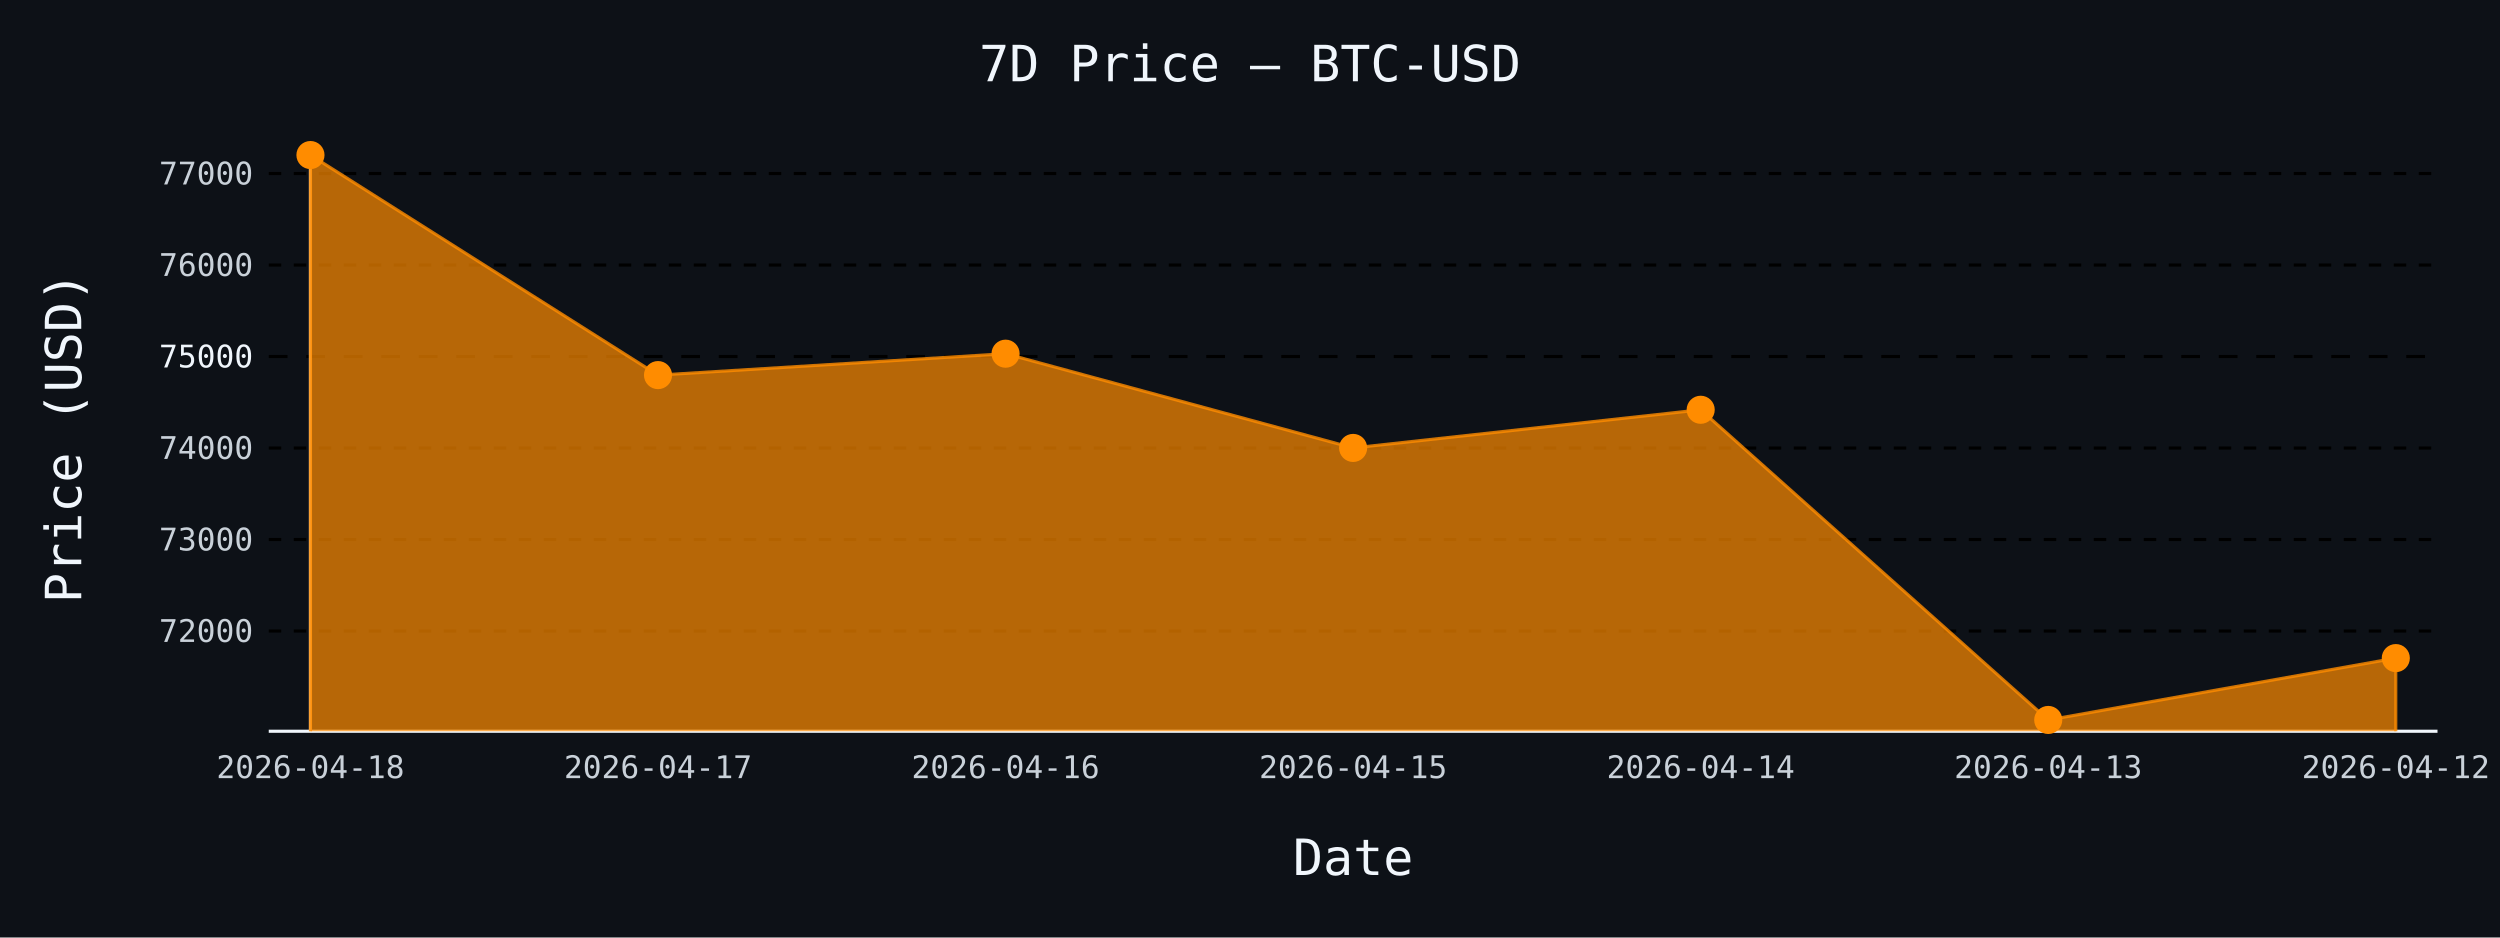
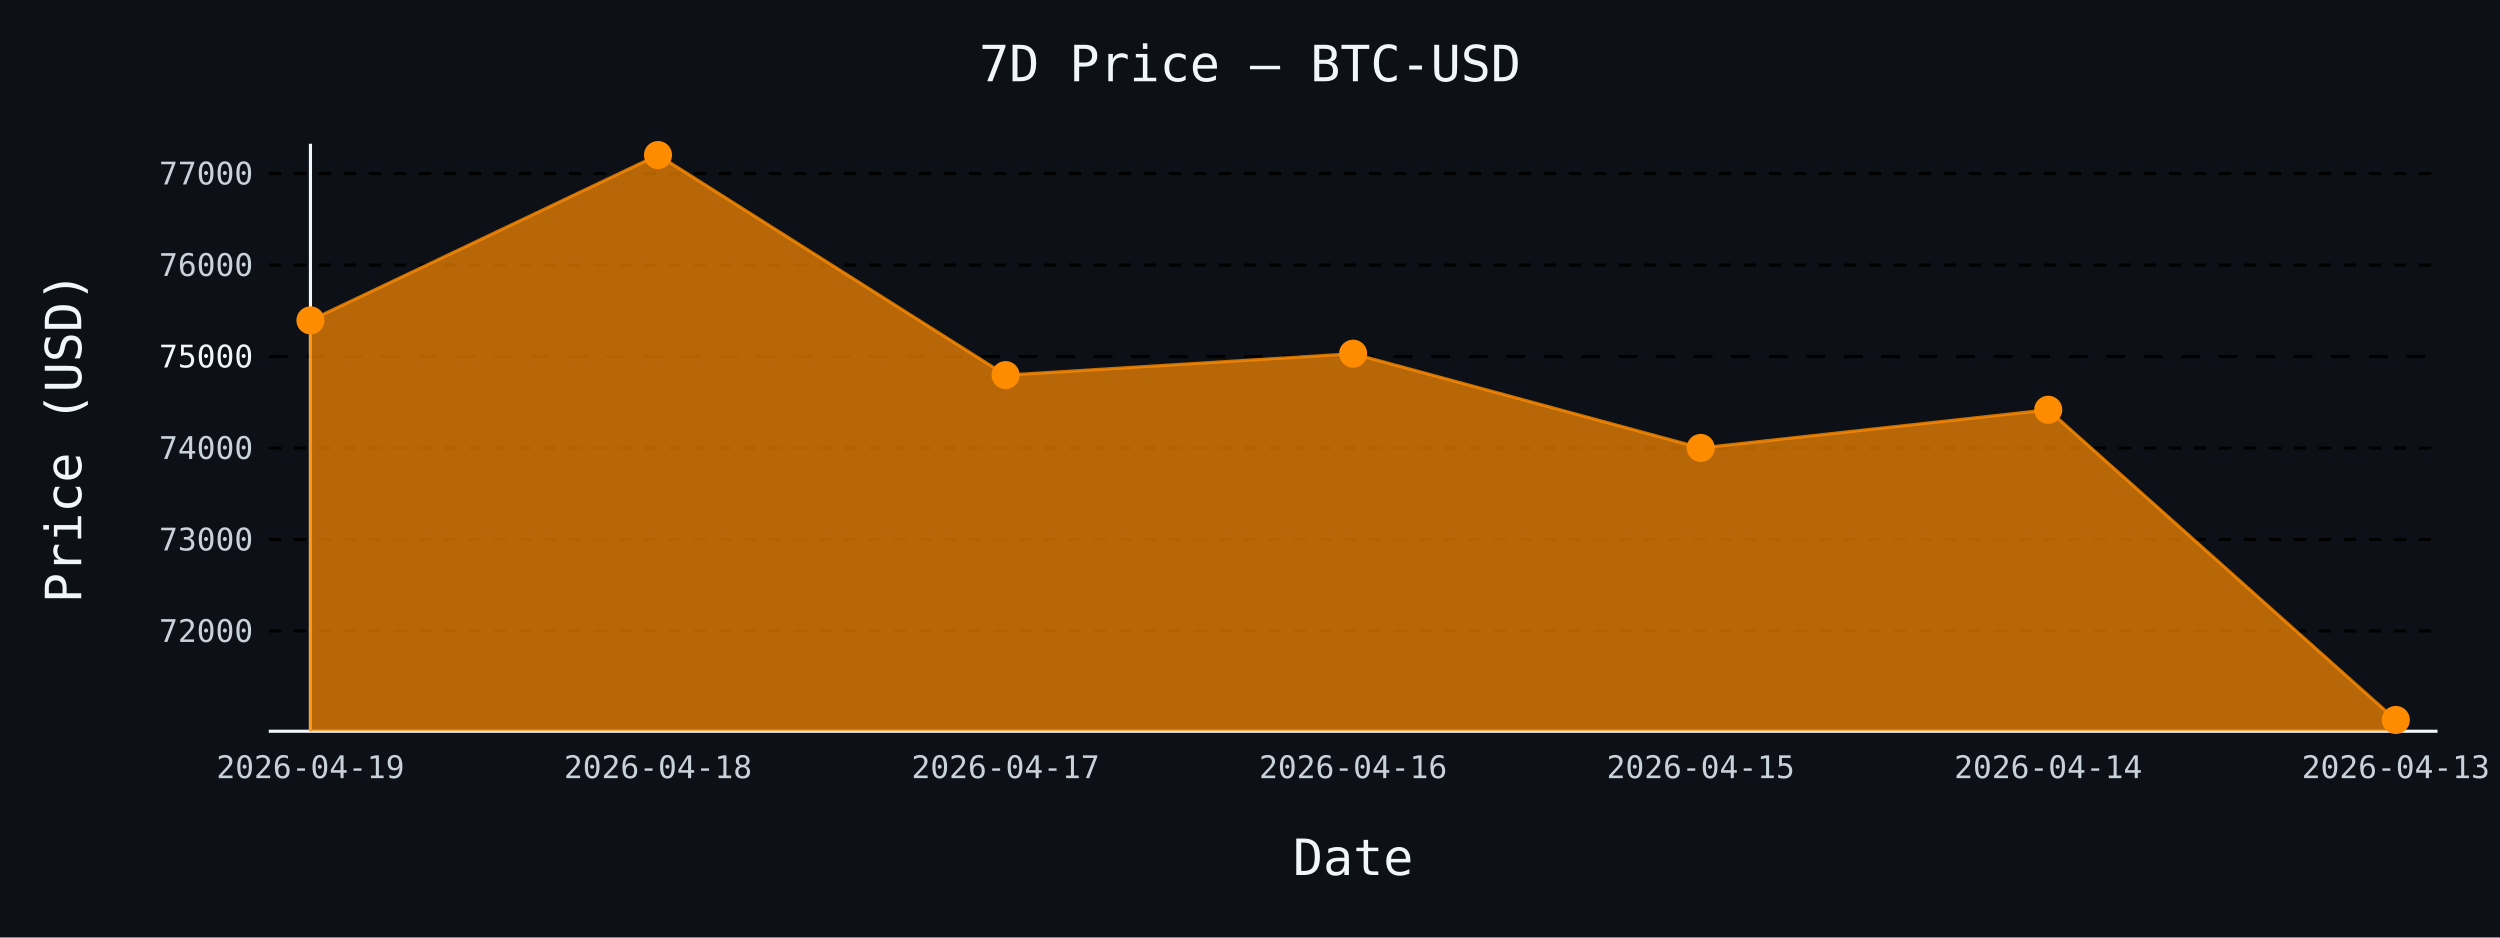
- <svg xmlns="http://www.w3.org/2000/svg" id="chart-4b5bae86-4997-47b2-a2f1-ea8332b440a9" class="pygal-chart" viewBox="0 0 800 300">
+ <svg xmlns="http://www.w3.org/2000/svg" id="chart-c28aefe4-2bd6-4aee-ab83-9752ec40e5cc" class="pygal-chart" viewBox="0 0 800 300">
  <defs>
-     <style type="text/css">#chart-4b5bae86-4997-47b2-a2f1-ea8332b440a9{-webkit-user-select:none;-webkit-font-smoothing:antialiased;font-family:monospace}#chart-4b5bae86-4997-47b2-a2f1-ea8332b440a9 .title{font-family:monospace;font-size:16px}#chart-4b5bae86-4997-47b2-a2f1-ea8332b440a9 .legends .legend text{font-family:monospace;font-size:14px}#chart-4b5bae86-4997-47b2-a2f1-ea8332b440a9 .axis text{font-family:monospace;font-size:10px}#chart-4b5bae86-4997-47b2-a2f1-ea8332b440a9 .axis text.major{font-family:monospace;font-size:10px}#chart-4b5bae86-4997-47b2-a2f1-ea8332b440a9 .text-overlay text.value{font-family:monospace;font-size:16px}#chart-4b5bae86-4997-47b2-a2f1-ea8332b440a9 .text-overlay text.label{font-family:monospace;font-size:10px}#chart-4b5bae86-4997-47b2-a2f1-ea8332b440a9 .tooltip{font-family:monospace;font-size:14px}#chart-4b5bae86-4997-47b2-a2f1-ea8332b440a9 text.no_data{font-family:monospace;font-size:64px}
- #chart-4b5bae86-4997-47b2-a2f1-ea8332b440a9{background-color:#0d1117}#chart-4b5bae86-4997-47b2-a2f1-ea8332b440a9 path,#chart-4b5bae86-4997-47b2-a2f1-ea8332b440a9 line,#chart-4b5bae86-4997-47b2-a2f1-ea8332b440a9 rect,#chart-4b5bae86-4997-47b2-a2f1-ea8332b440a9 circle{-webkit-transition:150ms;-moz-transition:150ms;transition:150ms}#chart-4b5bae86-4997-47b2-a2f1-ea8332b440a9 .graph &gt; .background{fill:#0d1117}#chart-4b5bae86-4997-47b2-a2f1-ea8332b440a9 .plot &gt; .background{fill:#0d1117}#chart-4b5bae86-4997-47b2-a2f1-ea8332b440a9 .graph{fill:#c9d1d9}#chart-4b5bae86-4997-47b2-a2f1-ea8332b440a9 text.no_data{fill:#f0f6fc}#chart-4b5bae86-4997-47b2-a2f1-ea8332b440a9 .title{fill:#f0f6fc}#chart-4b5bae86-4997-47b2-a2f1-ea8332b440a9 .legends .legend text{fill:#c9d1d9}#chart-4b5bae86-4997-47b2-a2f1-ea8332b440a9 .legends .legend:hover text{fill:#f0f6fc}#chart-4b5bae86-4997-47b2-a2f1-ea8332b440a9 .axis .line{stroke:#f0f6fc}#chart-4b5bae86-4997-47b2-a2f1-ea8332b440a9 .axis .guide.line{stroke:#8b949e}#chart-4b5bae86-4997-47b2-a2f1-ea8332b440a9 .axis .major.line{stroke:#c9d1d9}#chart-4b5bae86-4997-47b2-a2f1-ea8332b440a9 .axis text.major{fill:#f0f6fc}#chart-4b5bae86-4997-47b2-a2f1-ea8332b440a9 .axis.y .guides:hover .guide.line,#chart-4b5bae86-4997-47b2-a2f1-ea8332b440a9 .line-graph .axis.x .guides:hover .guide.line,#chart-4b5bae86-4997-47b2-a2f1-ea8332b440a9 .stackedline-graph .axis.x .guides:hover .guide.line,#chart-4b5bae86-4997-47b2-a2f1-ea8332b440a9 .xy-graph .axis.x .guides:hover .guide.line{stroke:#f0f6fc}#chart-4b5bae86-4997-47b2-a2f1-ea8332b440a9 .axis .guides:hover text{fill:#f0f6fc}#chart-4b5bae86-4997-47b2-a2f1-ea8332b440a9 .reactive{fill-opacity:.7;stroke-opacity:.8;stroke-width:1}#chart-4b5bae86-4997-47b2-a2f1-ea8332b440a9 .ci{stroke:#c9d1d9}#chart-4b5bae86-4997-47b2-a2f1-ea8332b440a9 .reactive.active,#chart-4b5bae86-4997-47b2-a2f1-ea8332b440a9 .active .reactive{fill-opacity:.8;stroke-opacity:.9;stroke-width:4}#chart-4b5bae86-4997-47b2-a2f1-ea8332b440a9 .ci .reactive.active{stroke-width:1.5}#chart-4b5bae86-4997-47b2-a2f1-ea8332b440a9 .series text{fill:#f0f6fc}#chart-4b5bae86-4997-47b2-a2f1-ea8332b440a9 .tooltip rect{fill:#0d1117;stroke:#f0f6fc;-webkit-transition:opacity 150ms;-moz-transition:opacity 150ms;transition:opacity 150ms}#chart-4b5bae86-4997-47b2-a2f1-ea8332b440a9 .tooltip .label{fill:#c9d1d9}#chart-4b5bae86-4997-47b2-a2f1-ea8332b440a9 .tooltip .label{fill:#c9d1d9}#chart-4b5bae86-4997-47b2-a2f1-ea8332b440a9 .tooltip .legend{font-size:.8em;fill:#8b949e}#chart-4b5bae86-4997-47b2-a2f1-ea8332b440a9 .tooltip .x_label{font-size:.6em;fill:#f0f6fc}#chart-4b5bae86-4997-47b2-a2f1-ea8332b440a9 .tooltip .xlink{font-size:.5em;text-decoration:underline}#chart-4b5bae86-4997-47b2-a2f1-ea8332b440a9 .tooltip .value{font-size:1.5em}#chart-4b5bae86-4997-47b2-a2f1-ea8332b440a9 .bound{font-size:.5em}#chart-4b5bae86-4997-47b2-a2f1-ea8332b440a9 .max-value{font-size:.75em;fill:#8b949e}#chart-4b5bae86-4997-47b2-a2f1-ea8332b440a9 .map-element{fill:#0d1117;stroke:#8b949e !important}#chart-4b5bae86-4997-47b2-a2f1-ea8332b440a9 .map-element .reactive{fill-opacity:inherit;stroke-opacity:inherit}#chart-4b5bae86-4997-47b2-a2f1-ea8332b440a9 .color-0,#chart-4b5bae86-4997-47b2-a2f1-ea8332b440a9 .color-0 a:visited{stroke:#ff8c00;fill:#ff8c00}#chart-4b5bae86-4997-47b2-a2f1-ea8332b440a9 .text-overlay .color-0 text{fill:black}
- #chart-4b5bae86-4997-47b2-a2f1-ea8332b440a9 text.no_data{text-anchor:middle}#chart-4b5bae86-4997-47b2-a2f1-ea8332b440a9 .guide.line{fill:none}#chart-4b5bae86-4997-47b2-a2f1-ea8332b440a9 .centered{text-anchor:middle}#chart-4b5bae86-4997-47b2-a2f1-ea8332b440a9 .title{text-anchor:middle}#chart-4b5bae86-4997-47b2-a2f1-ea8332b440a9 .legends .legend text{fill-opacity:1}#chart-4b5bae86-4997-47b2-a2f1-ea8332b440a9 .axis.x text{text-anchor:middle}#chart-4b5bae86-4997-47b2-a2f1-ea8332b440a9 .axis.x:not(.web) text[transform]{text-anchor:start}#chart-4b5bae86-4997-47b2-a2f1-ea8332b440a9 .axis.x:not(.web) text[transform].backwards{text-anchor:end}#chart-4b5bae86-4997-47b2-a2f1-ea8332b440a9 .axis.y text{text-anchor:end}#chart-4b5bae86-4997-47b2-a2f1-ea8332b440a9 .axis.y text[transform].backwards{text-anchor:start}#chart-4b5bae86-4997-47b2-a2f1-ea8332b440a9 .axis.y2 text{text-anchor:start}#chart-4b5bae86-4997-47b2-a2f1-ea8332b440a9 .axis.y2 text[transform].backwards{text-anchor:end}#chart-4b5bae86-4997-47b2-a2f1-ea8332b440a9 .axis .guide.line{stroke-dasharray:4,4;stroke:black}#chart-4b5bae86-4997-47b2-a2f1-ea8332b440a9 .axis .major.guide.line{stroke-dasharray:6,6;stroke:black}#chart-4b5bae86-4997-47b2-a2f1-ea8332b440a9 .horizontal .axis.y .guide.line,#chart-4b5bae86-4997-47b2-a2f1-ea8332b440a9 .horizontal .axis.y2 .guide.line,#chart-4b5bae86-4997-47b2-a2f1-ea8332b440a9 .vertical .axis.x .guide.line{opacity:0}#chart-4b5bae86-4997-47b2-a2f1-ea8332b440a9 .horizontal .axis.always_show .guide.line,#chart-4b5bae86-4997-47b2-a2f1-ea8332b440a9 .vertical .axis.always_show .guide.line{opacity:1 !important}#chart-4b5bae86-4997-47b2-a2f1-ea8332b440a9 .axis.y .guides:hover .guide.line,#chart-4b5bae86-4997-47b2-a2f1-ea8332b440a9 .axis.y2 .guides:hover .guide.line,#chart-4b5bae86-4997-47b2-a2f1-ea8332b440a9 .axis.x .guides:hover .guide.line{opacity:1}#chart-4b5bae86-4997-47b2-a2f1-ea8332b440a9 .axis .guides:hover text{opacity:1}#chart-4b5bae86-4997-47b2-a2f1-ea8332b440a9 .nofill{fill:none}#chart-4b5bae86-4997-47b2-a2f1-ea8332b440a9 .subtle-fill{fill-opacity:.2}#chart-4b5bae86-4997-47b2-a2f1-ea8332b440a9 .dot{stroke-width:1px;fill-opacity:1;stroke-opacity:1}#chart-4b5bae86-4997-47b2-a2f1-ea8332b440a9 .dot.active{stroke-width:5px}#chart-4b5bae86-4997-47b2-a2f1-ea8332b440a9 .dot.negative{fill:transparent}#chart-4b5bae86-4997-47b2-a2f1-ea8332b440a9 text,#chart-4b5bae86-4997-47b2-a2f1-ea8332b440a9 tspan{stroke:none !important}#chart-4b5bae86-4997-47b2-a2f1-ea8332b440a9 .series text.active{opacity:1}#chart-4b5bae86-4997-47b2-a2f1-ea8332b440a9 .tooltip rect{fill-opacity:.95;stroke-width:.5}#chart-4b5bae86-4997-47b2-a2f1-ea8332b440a9 .tooltip text{fill-opacity:1}#chart-4b5bae86-4997-47b2-a2f1-ea8332b440a9 .showable{visibility:hidden}#chart-4b5bae86-4997-47b2-a2f1-ea8332b440a9 .showable.shown{visibility:visible}#chart-4b5bae86-4997-47b2-a2f1-ea8332b440a9 .gauge-background{fill:rgba(229,229,229,1);stroke:none}#chart-4b5bae86-4997-47b2-a2f1-ea8332b440a9 .bg-lines{stroke:#0d1117;stroke-width:2px}</style>
+     <style type="text/css">#chart-c28aefe4-2bd6-4aee-ab83-9752ec40e5cc{-webkit-user-select:none;-webkit-font-smoothing:antialiased;font-family:monospace}#chart-c28aefe4-2bd6-4aee-ab83-9752ec40e5cc .title{font-family:monospace;font-size:16px}#chart-c28aefe4-2bd6-4aee-ab83-9752ec40e5cc .legends .legend text{font-family:monospace;font-size:14px}#chart-c28aefe4-2bd6-4aee-ab83-9752ec40e5cc .axis text{font-family:monospace;font-size:10px}#chart-c28aefe4-2bd6-4aee-ab83-9752ec40e5cc .axis text.major{font-family:monospace;font-size:10px}#chart-c28aefe4-2bd6-4aee-ab83-9752ec40e5cc .text-overlay text.value{font-family:monospace;font-size:16px}#chart-c28aefe4-2bd6-4aee-ab83-9752ec40e5cc .text-overlay text.label{font-family:monospace;font-size:10px}#chart-c28aefe4-2bd6-4aee-ab83-9752ec40e5cc .tooltip{font-family:monospace;font-size:14px}#chart-c28aefe4-2bd6-4aee-ab83-9752ec40e5cc text.no_data{font-family:monospace;font-size:64px}
+ #chart-c28aefe4-2bd6-4aee-ab83-9752ec40e5cc{background-color:#0d1117}#chart-c28aefe4-2bd6-4aee-ab83-9752ec40e5cc path,#chart-c28aefe4-2bd6-4aee-ab83-9752ec40e5cc line,#chart-c28aefe4-2bd6-4aee-ab83-9752ec40e5cc rect,#chart-c28aefe4-2bd6-4aee-ab83-9752ec40e5cc circle{-webkit-transition:150ms;-moz-transition:150ms;transition:150ms}#chart-c28aefe4-2bd6-4aee-ab83-9752ec40e5cc .graph &gt; .background{fill:#0d1117}#chart-c28aefe4-2bd6-4aee-ab83-9752ec40e5cc .plot &gt; .background{fill:#0d1117}#chart-c28aefe4-2bd6-4aee-ab83-9752ec40e5cc .graph{fill:#c9d1d9}#chart-c28aefe4-2bd6-4aee-ab83-9752ec40e5cc text.no_data{fill:#f0f6fc}#chart-c28aefe4-2bd6-4aee-ab83-9752ec40e5cc .title{fill:#f0f6fc}#chart-c28aefe4-2bd6-4aee-ab83-9752ec40e5cc .legends .legend text{fill:#c9d1d9}#chart-c28aefe4-2bd6-4aee-ab83-9752ec40e5cc .legends .legend:hover text{fill:#f0f6fc}#chart-c28aefe4-2bd6-4aee-ab83-9752ec40e5cc .axis .line{stroke:#f0f6fc}#chart-c28aefe4-2bd6-4aee-ab83-9752ec40e5cc .axis .guide.line{stroke:#8b949e}#chart-c28aefe4-2bd6-4aee-ab83-9752ec40e5cc .axis .major.line{stroke:#c9d1d9}#chart-c28aefe4-2bd6-4aee-ab83-9752ec40e5cc .axis text.major{fill:#f0f6fc}#chart-c28aefe4-2bd6-4aee-ab83-9752ec40e5cc .axis.y .guides:hover .guide.line,#chart-c28aefe4-2bd6-4aee-ab83-9752ec40e5cc .line-graph .axis.x .guides:hover .guide.line,#chart-c28aefe4-2bd6-4aee-ab83-9752ec40e5cc .stackedline-graph .axis.x .guides:hover .guide.line,#chart-c28aefe4-2bd6-4aee-ab83-9752ec40e5cc .xy-graph .axis.x .guides:hover .guide.line{stroke:#f0f6fc}#chart-c28aefe4-2bd6-4aee-ab83-9752ec40e5cc .axis .guides:hover text{fill:#f0f6fc}#chart-c28aefe4-2bd6-4aee-ab83-9752ec40e5cc .reactive{fill-opacity:.7;stroke-opacity:.8;stroke-width:1}#chart-c28aefe4-2bd6-4aee-ab83-9752ec40e5cc .ci{stroke:#c9d1d9}#chart-c28aefe4-2bd6-4aee-ab83-9752ec40e5cc .reactive.active,#chart-c28aefe4-2bd6-4aee-ab83-9752ec40e5cc .active .reactive{fill-opacity:.8;stroke-opacity:.9;stroke-width:4}#chart-c28aefe4-2bd6-4aee-ab83-9752ec40e5cc .ci .reactive.active{stroke-width:1.5}#chart-c28aefe4-2bd6-4aee-ab83-9752ec40e5cc .series text{fill:#f0f6fc}#chart-c28aefe4-2bd6-4aee-ab83-9752ec40e5cc .tooltip rect{fill:#0d1117;stroke:#f0f6fc;-webkit-transition:opacity 150ms;-moz-transition:opacity 150ms;transition:opacity 150ms}#chart-c28aefe4-2bd6-4aee-ab83-9752ec40e5cc .tooltip .label{fill:#c9d1d9}#chart-c28aefe4-2bd6-4aee-ab83-9752ec40e5cc .tooltip .label{fill:#c9d1d9}#chart-c28aefe4-2bd6-4aee-ab83-9752ec40e5cc .tooltip .legend{font-size:.8em;fill:#8b949e}#chart-c28aefe4-2bd6-4aee-ab83-9752ec40e5cc .tooltip .x_label{font-size:.6em;fill:#f0f6fc}#chart-c28aefe4-2bd6-4aee-ab83-9752ec40e5cc .tooltip .xlink{font-size:.5em;text-decoration:underline}#chart-c28aefe4-2bd6-4aee-ab83-9752ec40e5cc .tooltip .value{font-size:1.5em}#chart-c28aefe4-2bd6-4aee-ab83-9752ec40e5cc .bound{font-size:.5em}#chart-c28aefe4-2bd6-4aee-ab83-9752ec40e5cc .max-value{font-size:.75em;fill:#8b949e}#chart-c28aefe4-2bd6-4aee-ab83-9752ec40e5cc .map-element{fill:#0d1117;stroke:#8b949e !important}#chart-c28aefe4-2bd6-4aee-ab83-9752ec40e5cc .map-element .reactive{fill-opacity:inherit;stroke-opacity:inherit}#chart-c28aefe4-2bd6-4aee-ab83-9752ec40e5cc .color-0,#chart-c28aefe4-2bd6-4aee-ab83-9752ec40e5cc .color-0 a:visited{stroke:#ff8c00;fill:#ff8c00}#chart-c28aefe4-2bd6-4aee-ab83-9752ec40e5cc .text-overlay .color-0 text{fill:black}
+ #chart-c28aefe4-2bd6-4aee-ab83-9752ec40e5cc text.no_data{text-anchor:middle}#chart-c28aefe4-2bd6-4aee-ab83-9752ec40e5cc .guide.line{fill:none}#chart-c28aefe4-2bd6-4aee-ab83-9752ec40e5cc .centered{text-anchor:middle}#chart-c28aefe4-2bd6-4aee-ab83-9752ec40e5cc .title{text-anchor:middle}#chart-c28aefe4-2bd6-4aee-ab83-9752ec40e5cc .legends .legend text{fill-opacity:1}#chart-c28aefe4-2bd6-4aee-ab83-9752ec40e5cc .axis.x text{text-anchor:middle}#chart-c28aefe4-2bd6-4aee-ab83-9752ec40e5cc .axis.x:not(.web) text[transform]{text-anchor:start}#chart-c28aefe4-2bd6-4aee-ab83-9752ec40e5cc .axis.x:not(.web) text[transform].backwards{text-anchor:end}#chart-c28aefe4-2bd6-4aee-ab83-9752ec40e5cc .axis.y text{text-anchor:end}#chart-c28aefe4-2bd6-4aee-ab83-9752ec40e5cc .axis.y text[transform].backwards{text-anchor:start}#chart-c28aefe4-2bd6-4aee-ab83-9752ec40e5cc .axis.y2 text{text-anchor:start}#chart-c28aefe4-2bd6-4aee-ab83-9752ec40e5cc .axis.y2 text[transform].backwards{text-anchor:end}#chart-c28aefe4-2bd6-4aee-ab83-9752ec40e5cc .axis .guide.line{stroke-dasharray:4,4;stroke:black}#chart-c28aefe4-2bd6-4aee-ab83-9752ec40e5cc .axis .major.guide.line{stroke-dasharray:6,6;stroke:black}#chart-c28aefe4-2bd6-4aee-ab83-9752ec40e5cc .horizontal .axis.y .guide.line,#chart-c28aefe4-2bd6-4aee-ab83-9752ec40e5cc .horizontal .axis.y2 .guide.line,#chart-c28aefe4-2bd6-4aee-ab83-9752ec40e5cc .vertical .axis.x .guide.line{opacity:0}#chart-c28aefe4-2bd6-4aee-ab83-9752ec40e5cc .horizontal .axis.always_show .guide.line,#chart-c28aefe4-2bd6-4aee-ab83-9752ec40e5cc .vertical .axis.always_show .guide.line{opacity:1 !important}#chart-c28aefe4-2bd6-4aee-ab83-9752ec40e5cc .axis.y .guides:hover .guide.line,#chart-c28aefe4-2bd6-4aee-ab83-9752ec40e5cc .axis.y2 .guides:hover .guide.line,#chart-c28aefe4-2bd6-4aee-ab83-9752ec40e5cc .axis.x .guides:hover .guide.line{opacity:1}#chart-c28aefe4-2bd6-4aee-ab83-9752ec40e5cc .axis .guides:hover text{opacity:1}#chart-c28aefe4-2bd6-4aee-ab83-9752ec40e5cc .nofill{fill:none}#chart-c28aefe4-2bd6-4aee-ab83-9752ec40e5cc .subtle-fill{fill-opacity:.2}#chart-c28aefe4-2bd6-4aee-ab83-9752ec40e5cc .dot{stroke-width:1px;fill-opacity:1;stroke-opacity:1}#chart-c28aefe4-2bd6-4aee-ab83-9752ec40e5cc .dot.active{stroke-width:5px}#chart-c28aefe4-2bd6-4aee-ab83-9752ec40e5cc .dot.negative{fill:transparent}#chart-c28aefe4-2bd6-4aee-ab83-9752ec40e5cc text,#chart-c28aefe4-2bd6-4aee-ab83-9752ec40e5cc tspan{stroke:none !important}#chart-c28aefe4-2bd6-4aee-ab83-9752ec40e5cc .series text.active{opacity:1}#chart-c28aefe4-2bd6-4aee-ab83-9752ec40e5cc .tooltip rect{fill-opacity:.95;stroke-width:.5}#chart-c28aefe4-2bd6-4aee-ab83-9752ec40e5cc .tooltip text{fill-opacity:1}#chart-c28aefe4-2bd6-4aee-ab83-9752ec40e5cc .showable{visibility:hidden}#chart-c28aefe4-2bd6-4aee-ab83-9752ec40e5cc .showable.shown{visibility:visible}#chart-c28aefe4-2bd6-4aee-ab83-9752ec40e5cc .gauge-background{fill:rgba(229,229,229,1);stroke:none}#chart-c28aefe4-2bd6-4aee-ab83-9752ec40e5cc .bg-lines{stroke:#0d1117;stroke-width:2px}</style>
  </defs>
  <g class="graph line-graph vertical">
    <rect x="0" y="0" width="800" height="300" class="background" />
    <g transform="translate(86, 46)" class="plot">
      <rect x="0" y="0" width="694.0" height="188" class="background" />
      <g class="axis y always_show">
        <path d="M0 188 h694" class="line" />
        <g class="guides">
          <path d="M0 155.925 h694" class="guide line" />
          <text x="-5" y="159.425" class="">72000</text>
        </g>
        <g class="guides">
          <path d="M0 126.646 h694" class="guide line" />
          <text x="-5" y="130.146" class="">73000</text>
        </g>
        <g class="guides">
          <path d="M0 97.367 h694" class="guide line" />
          <text x="-5" y="100.867" class="">74000</text>
        </g>
        <g class="guides">
          <path d="M0 68.088 h694" class="major guide line" />
          <text x="-5" y="71.588" class="major">75000</text>
        </g>
        <g class="guides">
          <path d="M0 38.809 h694" class="guide line" />
          <text x="-5" y="42.309" class="">76000</text>
        </g>
        <g class="guides">
          <path d="M0 9.53 h694" class="guide line" />
          <text x="-5" y="13.03" class="">77000</text>
        </g>
      </g>
      <g class="axis x">
        <g class="guides">
          <path d="M13.346 0 v188" class="line" />
-           <text x="13.346" y="203.0" class="">2026-04-18</text>
+           <text x="13.346" y="203.0" class="">2026-04-19</text>
        </g>
        <g class="guides">
          <path d="M124.564 0 v188" class="guide line" />
-           <text x="124.564" y="203.0" class="">2026-04-17</text>
+           <text x="124.564" y="203.0" class="">2026-04-18</text>
        </g>
        <g class="guides">
          <path d="M235.782 0 v188" class="guide line" />
-           <text x="235.782" y="203.0" class="">2026-04-16</text>
+           <text x="235.782" y="203.0" class="">2026-04-17</text>
        </g>
        <g class="guides">
          <path d="M347 0 v188" class="guide line" />
-           <text x="347.0" y="203.0" class="">2026-04-15</text>
+           <text x="347.0" y="203.0" class="">2026-04-16</text>
        </g>
        <g class="guides">
          <path d="M458.218 0 v188" class="guide line" />
-           <text x="458.218" y="203.0" class="">2026-04-14</text>
+           <text x="458.218" y="203.0" class="">2026-04-15</text>
        </g>
        <g class="guides">
          <path d="M569.436 0 v188" class="guide line" />
-           <text x="569.436" y="203.0" class="">2026-04-13</text>
+           <text x="569.436" y="203.0" class="">2026-04-14</text>
        </g>
        <g class="guides">
          <path d="M680.654 0 v188" class="guide line" />
-           <text x="680.654" y="203.0" class="">2026-04-12</text>
+           <text x="680.654" y="203.0" class="">2026-04-13</text>
        </g>
      </g>
      <g class="series serie-0 color-0">
-         <path d="M13.346 188 L13.346 3.615 124.564 74.032 235.782 67.18 347 97.338 458.218 85.128 569.436 184.385 680.654 164.592 680.654 188" class="line reactive" />
+         <path d="M13.346 188 L13.346 56.523 124.564 3.615 235.782 74.032 347 67.18 458.218 97.338 569.436 85.128 680.654 184.385 680.654 188" class="line reactive" />
      </g>
    </g>
    <g class="titles">
      <text x="400.0" y="26" class="title plot_title">7D Price — BTC-USD</text>
      <text x="433.0" y="280" class="title">Date</text>
      <text x="0" y="166.0" class="title" transform="rotate(-90 0 140)">Price (USD)</text>
    </g>
    <g transform="translate(86, 46)" class="plot overlay">
      <g class="series serie-0 color-0">
        <g class="dots">
-           <circle cx="13.346" cy="3.615" r="4" class="dot reactive tooltip-trigger" />
+           <circle cx="13.346" cy="56.523" r="4" class="dot reactive tooltip-trigger" />
        </g>
        <g class="dots">
-           <circle cx="124.564" cy="74.032" r="4" class="dot reactive tooltip-trigger" />
+           <circle cx="124.564" cy="3.615" r="4" class="dot reactive tooltip-trigger" />
        </g>
        <g class="dots">
-           <circle cx="235.782" cy="67.18" r="4" class="dot reactive tooltip-trigger" />
+           <circle cx="235.782" cy="74.032" r="4" class="dot reactive tooltip-trigger" />
        </g>
        <g class="dots">
-           <circle cx="347.0" cy="97.338" r="4" class="dot reactive tooltip-trigger" />
+           <circle cx="347.0" cy="67.18" r="4" class="dot reactive tooltip-trigger" />
        </g>
        <g class="dots">
-           <circle cx="458.218" cy="85.128" r="4" class="dot reactive tooltip-trigger" />
+           <circle cx="458.218" cy="97.338" r="4" class="dot reactive tooltip-trigger" />
        </g>
        <g class="dots">
-           <circle cx="569.436" cy="184.385" r="4" class="dot reactive tooltip-trigger" />
+           <circle cx="569.436" cy="85.128" r="4" class="dot reactive tooltip-trigger" />
        </g>
        <g class="dots">
-           <circle cx="680.654" cy="164.592" r="4" class="dot reactive tooltip-trigger" />
+           <circle cx="680.654" cy="184.385" r="4" class="dot reactive tooltip-trigger" />
        </g>
      </g>
    </g>
    <g transform="translate(86, 46)" class="plot text-overlay">
      <g class="series serie-0 color-0" />
    </g>
    <g transform="translate(86, 46)" class="plot tooltip-overlay">
      <g transform="translate(0 0)" style="opacity: 0" class="tooltip">
        <rect rx="0" ry="0" width="0" height="0" class="tooltip-box" />
        <g class="text" />
      </g>
    </g>
  </g>
</svg>
